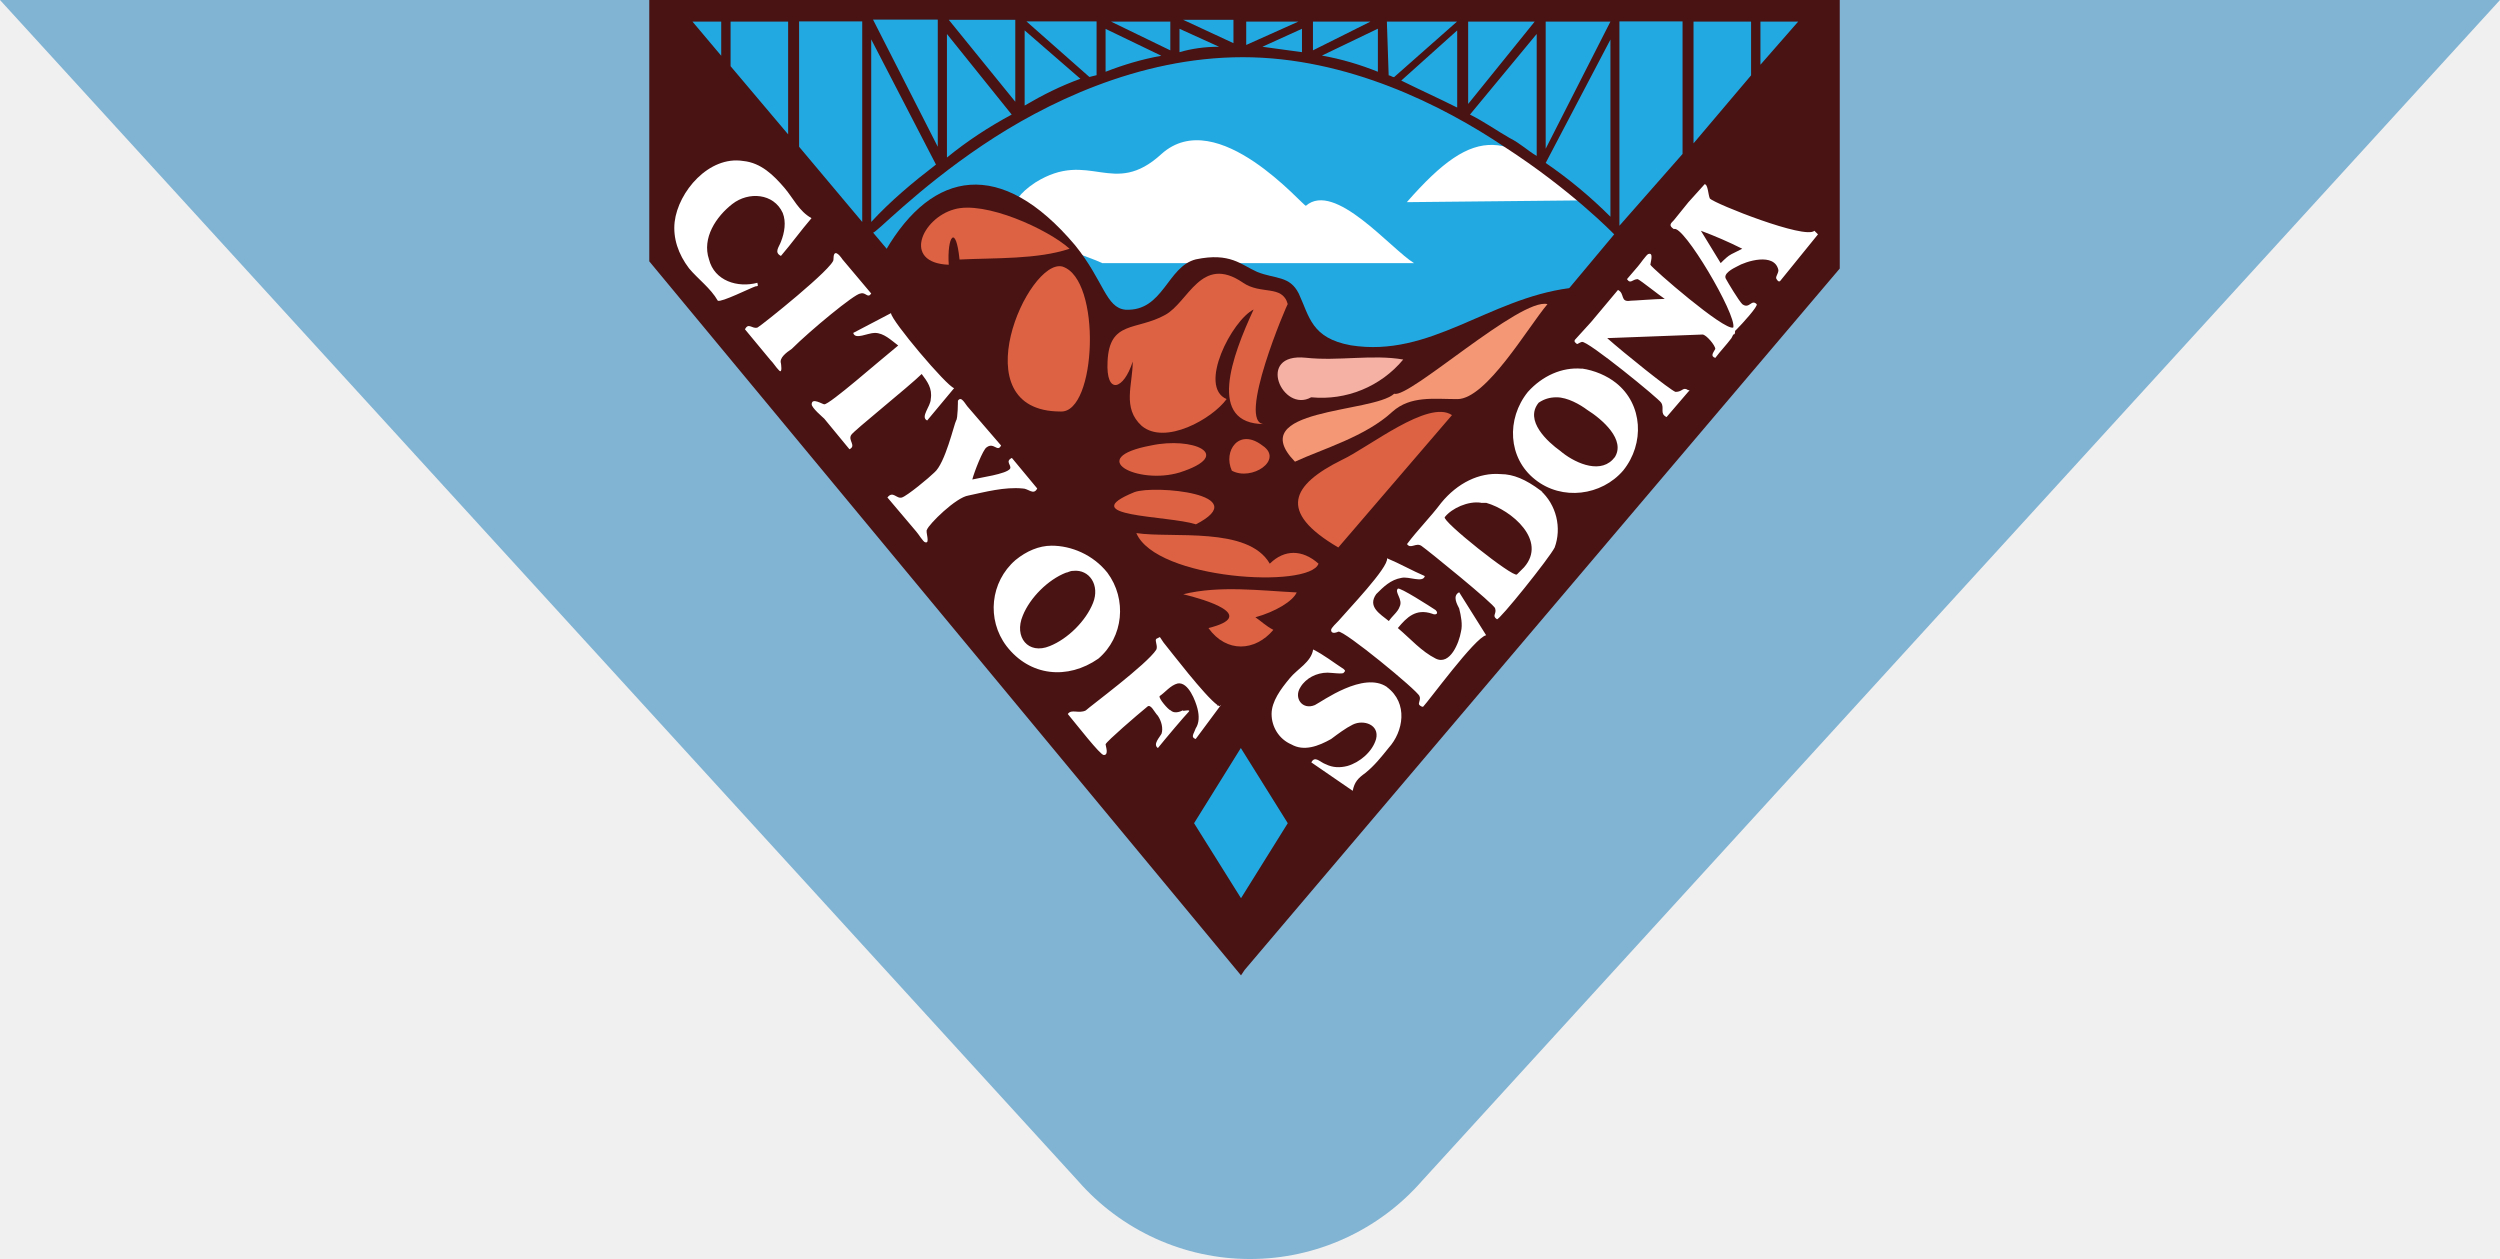
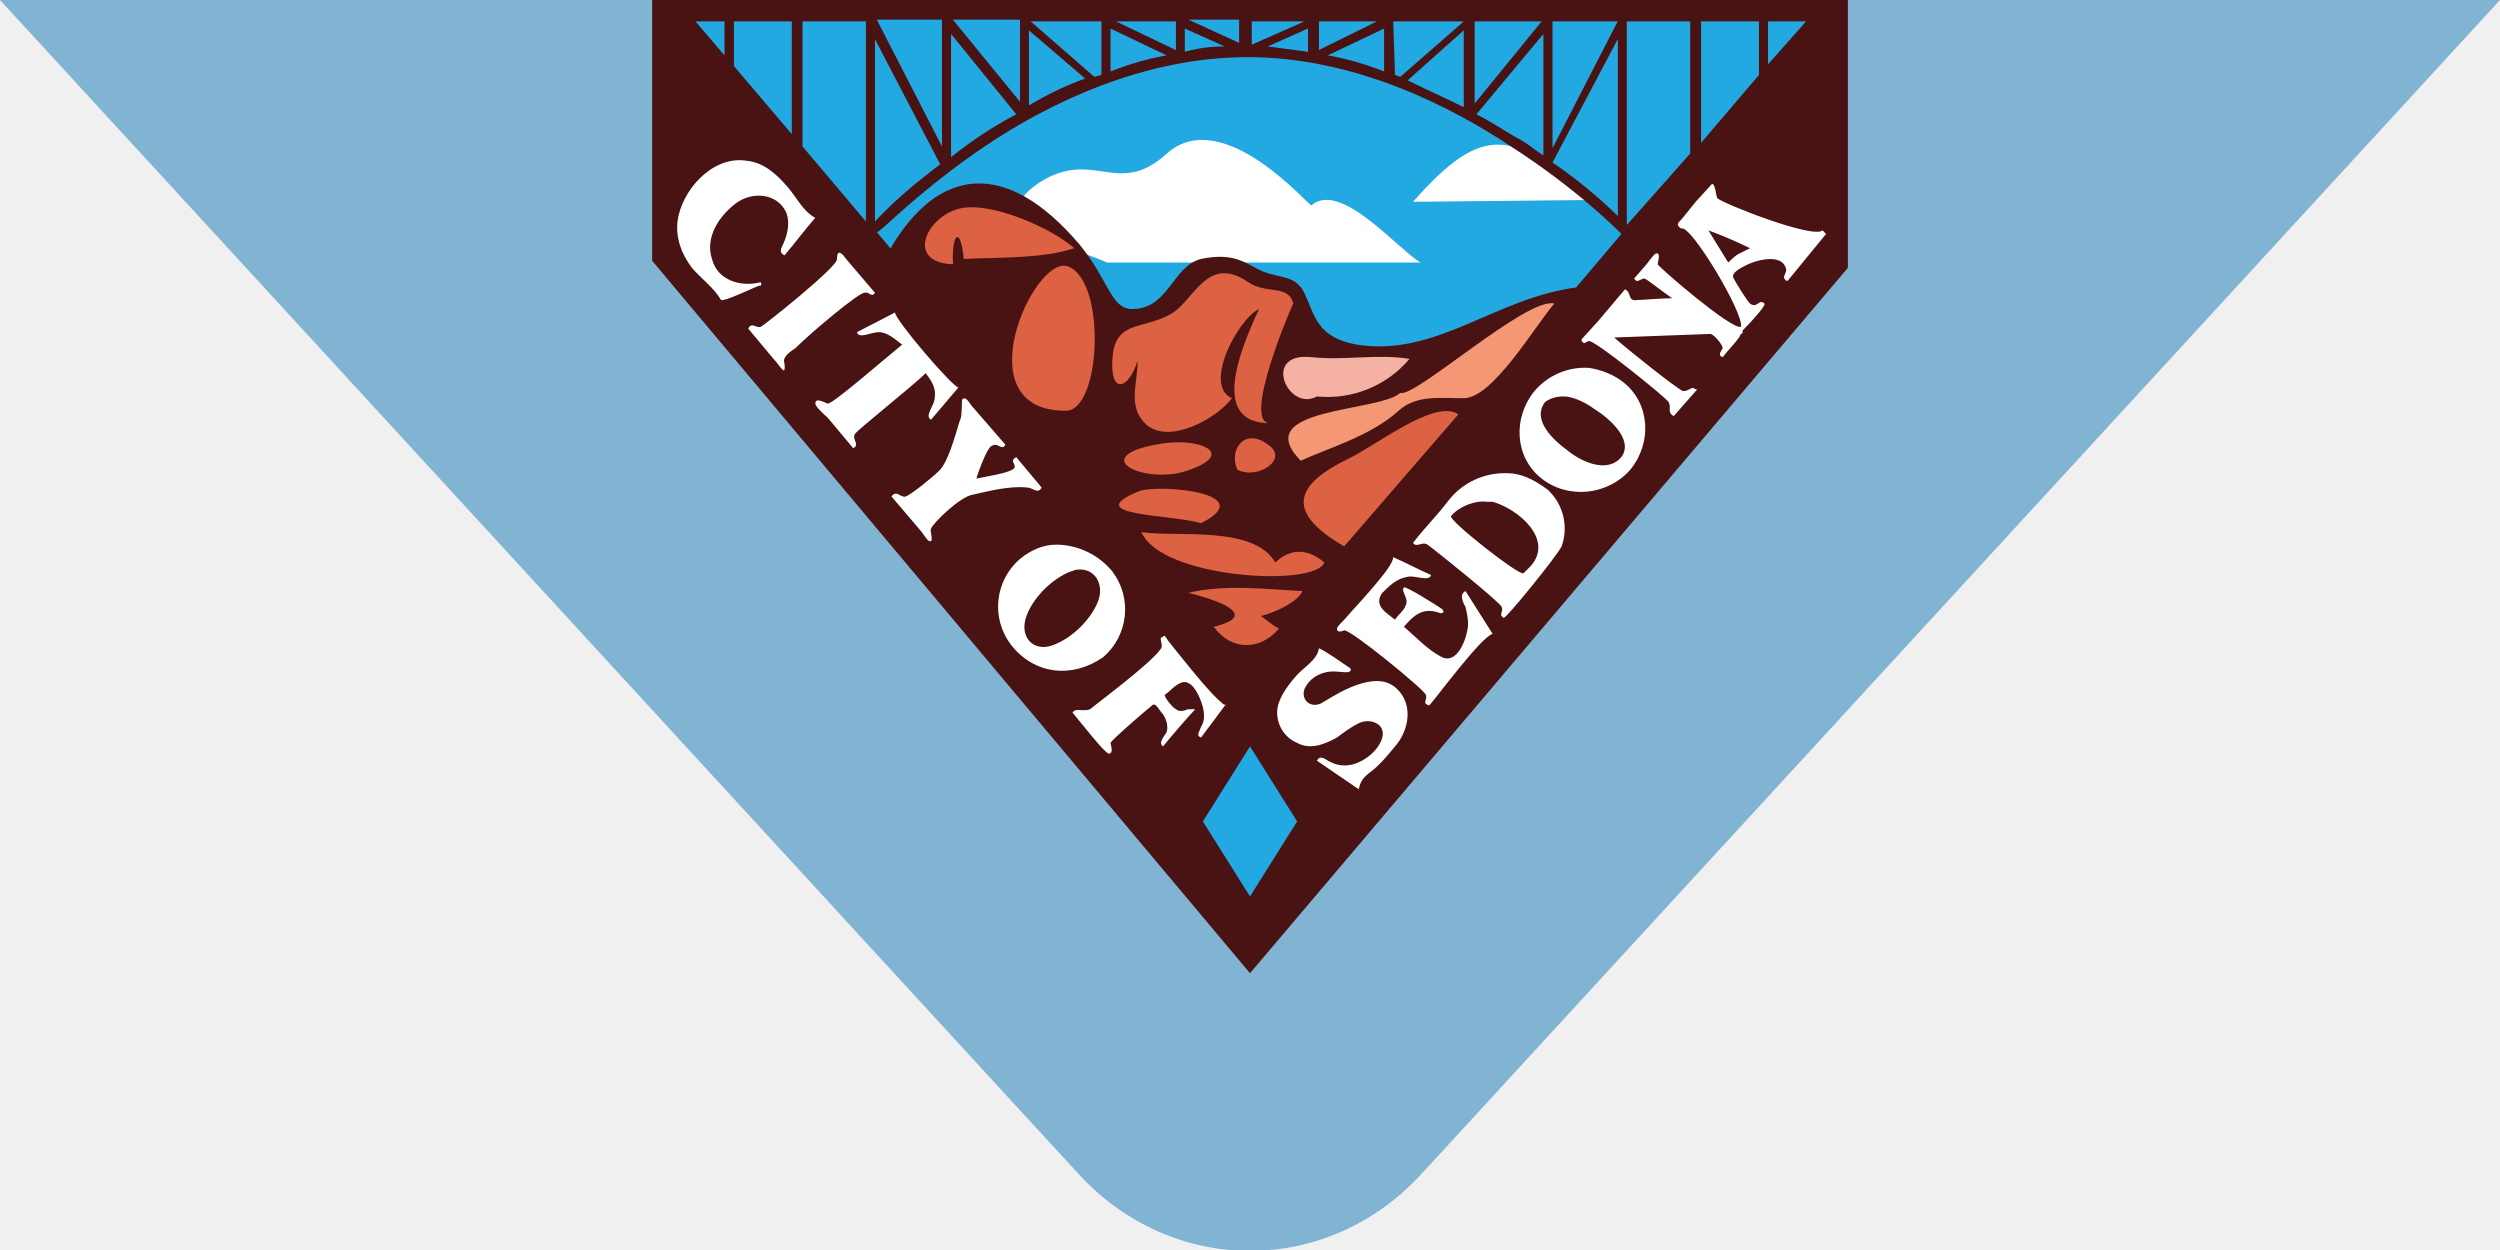
- <svg xmlns="http://www.w3.org/2000/svg" width="139" height="70" fill="none">
-   <path d="M139 0H0l59.93 65.65a12.7 12.7 0 0 0 19.14 0L139 0Z" fill="#81B3D3" />
-   <path d="M36.8.5 69 38.2 101.09.7 36.8.5Z" fill="#23A9E1" />
-   <path d="M61.27 14.63h17.35c-1.3-.8-4.41-4.58-6.01-3.19-.1.1-4.92-5.67-8.03-2.88-2.7 2.48-4-.3-7.02 1.59-3.6 2.39 2 3.68 3.71 4.47Zm26.78-3.49-9.83.1c3.91-4.47 5.62-3.98 9.83-.1Z" fill="#fff" />
-   <path d="M97.88 3.58V1.2h2.1l-2.1 2.4Zm-49.34 9.35c.1.1 2.4-2.38 6.11-4.87 3.41-2.29 8.63-4.88 14.45-4.88 5.81 0 11.13 2.69 14.54 4.98 3.7 2.39 6.01 4.77 6.11 4.87l-2.5 2.99c-4.52.6-7.73 3.88-12.14 3.18-2.2-.4-2.3-1.59-2.9-2.88-.5-1-1.31-.8-2.31-1.2-.9-.4-1.5-1.1-3.41-.7-1.6.4-1.8 2.9-3.91 2.8-1.1-.1-1.2-1.6-2.81-3.59-4.11-4.87-7.92-4.18-10.53.3L68.89 37.1 48.54 12.93ZM40.1 1.2v1.9l-1.6-1.9h1.6Zm54.06 0h3.2v2.99l-3.2 3.78V1.19Zm-4.12 11.35V1.19h3.51v7.37l-3.5 3.98s.1 0 0 0Zm-.5-10.35v9.85c-1.1-1.1-2.3-2.1-3.6-2.99l3.6-6.86Zm-4.1-.3v6.77c-.51-.3-.91-.7-1.51-1-.7-.4-1.4-.9-2.2-1.3l3.7-4.47Zm-4.42-.2v4.28c-1-.5-2.1-1-3.11-1.5l3.1-2.78Zm.6-.5h3.71l-3.7 4.58V1.19Zm4.31 0h3.61l-3.6 7.07V1.19Zm-8.82 0h3.9l-3.5 3.09c-.1 0-.2-.1-.3-.1l-.1-2.99Zm-.5.4v2.39c-1-.4-2-.7-3.11-.9l3.1-1.49Zm-4.22 0v1.3l-2.2-.3 2.2-1Zm-6.81 0 2.2 1c-.8 0-1.5.1-2.2.3v-1.3Zm-4.12 0 3.11 1.5c-1.1.2-2.1.5-3.1.89V1.59Zm3.61 1.2-3.3-1.6h3.3v1.6Zm3.51-.4-2.8-1.3h2.8v1.3Zm.7-1.2h2.91l-2.9 1.3v-1.3Zm3.72 0h3.2l-3.2 1.6v-1.6ZM60.57 4.28l-3.5-3.09h3.9v2.99l-.4.1Zm-3.6-2.59 3.1 2.69c-1.1.4-2.1.9-3.1 1.49V1.69Zm-4.32.2 3.6 4.48c-1.3.7-2.5 1.49-3.6 2.39V1.89Zm-4.21.3 3.6 6.96c-1.3 1-2.5 2-3.6 3.19V2.19Zm3.7 5.97-3.6-7.07h3.6v7.07Zm4.32-2.49L52.75 1.1h3.7v4.58Zm-12.64 1.8-3.2-3.79V1.2h3.2v6.27Zm.6-6.28h3.52v11.15l-3.51-4.18V1.19ZM69.3 0H36.1v14.53L69 54.23l.2-.3 33.09-39V0h-33Z" fill="#491213" />
-   <path d="m66.39 45.77 2.6-4.18 2.61 4.18-2.6 4.17-2.61-4.17Z" fill="#23A9E1" />
-   <path d="M74.41 30.44c-3.4-1.99-2.6-3.48.2-4.87 1.5-.7 4.81-3.38 6.12-2.49l-6.32 7.36Zm-2.3 2.5c-2.01-.1-4.32-.4-6.32.1 1.2.29 4.2 1.18 1.4 1.88 1 1.4 2.6 1.3 3.61.1-.4-.2-.7-.5-1-.7 1.1-.3 2.1-.9 2.3-1.39Zm1.2-1.6c-.9-.8-1.9-.8-2.71 0-1.2-2.09-5.42-1.4-7.42-1.7 1.1 2.6 9.63 3.1 10.13 1.7Zm-6.82-2.19c-1.6-.5-6.82-.4-3.41-1.79 1.1-.4 6.72.1 3.4 1.8Zm2-2.98c-.5-1.1.4-2.4 1.7-1.4 1.21.8-.6 2-1.7 1.4Zm-2.9.1c-2.31.7-5.32-.8-1.6-1.5 2.3-.5 4.7.5 1.6 1.5-.1 0 .1 0 0 0Zm-2.61-6.17c-.5 1.59-1.5 1.89-1.4 0 .1-2.3 1.6-1.7 3.2-2.59 1.3-.7 2-3.38 4.32-1.8 1 .7 2.2.1 2.5 1.2 0-.1-2.9 6.67-1.3 6.67-3.21 0-1.8-3.78-.6-6.37-1.2.6-3.11 4.28-1.5 4.98-.8 1.1-3.42 2.58-4.72 1.49-1.1-1-.5-2.29-.5-3.58Zm-4.01 2.78c-5.62 0-1.8-8.55.1-8.06 2.2.7 1.9 8.16-.1 8.06Zm-6.22-8.16c-2.6-.1-1.5-2.58.3-3.08 1.7-.5 5.21 1.1 6.42 2.19-1.8.6-4.11.5-6.12.6-.2-2-.7-1.3-.6.3Z" fill="#DC6243" />
-   <path d="M72 25.67c-2.9-2.99 4.32-2.69 5.52-3.78.8.3 7.02-5.37 8.52-4.98-1.1 1.3-3.4 5.28-5.01 5.28-1.3 0-2.6-.2-3.61.7-1.5 1.39-3.91 2.08-5.42 2.78Z" fill="#F49774" />
-   <path d="M72.9 22.09c-1.6.9-3.1-2.49-.3-2.2 1.81.2 3.72-.2 5.42.1a5.9 5.9 0 0 1-5.11 2.1Z" fill="#F4B1A4" />
-   <path d="M51.25 20.8c.3.4.6.79.5 1.39 0 .4-.6 1-.2 1.19l1.5-1.8c-.4-.09-3.51-3.77-3.51-4.17l-2.1 1.1c.1.4.8 0 1.2 0 .5 0 .9.4 1.3.7-1.1.89-3.8 3.27-4.11 3.27-.1 0-.7-.4-.7 0 0 .2.6.7.7.8l1.4 1.7c.4-.2-.1-.5.1-.8.1-.2 3.21-2.69 3.92-3.39Zm-3.41-4.48c.3-.1.4.3.6 0l-1.6-1.9c-.2-.3-.5-.6-.5 0 .1.4-4.02 3.69-4.22 3.79-.3.1-.5-.3-.7.1l1.4 1.69c.2.2.3.4.5.6.2.2.1-.4.1-.4-.1-.3.3-.6.6-.8 1-1 3.51-3.08 3.82-3.08Zm-5.72-.6c-1.1.3-2.4-.1-2.7-1.3-.4-1.19.4-2.38 1.3-3.08.9-.7 2.3-.6 2.8.5.2.5.1 1.1-.1 1.6-.1.29-.4.59 0 .79.6-.7 1.1-1.4 1.7-2.1-.7-.39-1-1.09-1.5-1.68-.6-.7-1.3-1.4-2.3-1.5-1.9-.3-3.61 1.7-3.81 3.39-.1.9.2 1.79.8 2.58.5.6 1.2 1.1 1.6 1.8.2.1 1.8-.7 2.1-.8.21 0 .1-.1.1-.2 0 0-.5.2 0 0ZM67.69 39.2c-.7-.5-2.6-2.99-3-3.48l-.2-.3-.2.1c-.1.1.1.4 0 .6-.5.8-3.72 3.18-3.92 3.38-.4.2-.8-.1-1 .2.5.6 1.8 2.28 2 2.28.3 0 .1-.5.1-.6.1-.2 1.7-1.58 2.31-2.08.2-.2.4.3.6.5.2.3.3.7.2 1-.1.19-.5.59-.2.79.4-.5 1.5-1.8 1.7-2 .2-.2-.4 0-.3-.1-.2.1-.5.2-.7 0-.1 0-.7-.69-.6-.79.3-.2.6-.6 1-.7.6-.1 1 1 1.1 1.4.1.4.1.8-.1 1.1-.1.3-.3.49 0 .59l1.41-1.9c0 .1-.1.1-.2 0 .1.1-.1 0 0 0Zm-9.22-8.86c-.7 0-1.4.3-2.01.8a3.52 3.52 0 0 0-.5 4.78c1.3 1.69 3.4 1.89 5.11.7 1.4-1.2 1.6-3.3.5-4.78-.8-1-2-1.5-3.1-1.5Zm1.2 1.4c.9-.1 1.5.8 1.1 1.79-.4 1-1.4 1.99-2.4 2.39-1.2.5-2.01-.5-1.5-1.7.4-.99 1.4-1.99 2.4-2.38.1 0 .2-.1.4-.1Zm-2.8-4.58c.3 0 .6.4.8 0l-1.41-1.7c-.4.2 0 .4-.1.6-.2.3-1.7.5-2.1.6.1-.4.6-1.69.8-1.79.4-.3.6.3.8-.1l-1.8-2.09c-.2-.2-.4-.7-.6-.4 0 0 0 1-.1 1.1-.11.2-.61 2.39-1.21 2.89-.3.3-1.5 1.29-1.8 1.39-.3.1-.5-.4-.81 0l1.6 1.89c.1.1.4.6.5.6.3.1 0-.6.1-.7.1-.3 1.61-1.8 2.31-1.9.9-.19 2-.49 3.01-.39-.2 0 .2 0 0 0Zm24.26 6.67c.1.4.2.9.1 1.29-.1.6-.6 1.89-1.4 1.5-.8-.4-1.4-1.1-2.11-1.7.5-.6 1-1.1 1.9-.8.2.1.4 0 .2-.2-.3-.2-2-1.29-2.1-1.19-.2.2.3.6.1 1-.1.3-.4.5-.6.8-.5-.4-1.2-.8-.7-1.5.4-.4.8-.8 1.4-.9.4-.1 1.2.3 1.3-.1-.7-.3-1.4-.7-2.1-.99.1.5-2.2 2.89-2.7 3.48-.1.1-.41.4-.41.5 0 .3.4.1.4.1.3-.1 4.41 3.28 4.51 3.58.1.2-.1.4 0 .5 0 0 .1.1.2.1.3-.3 2.91-3.88 3.51-3.98l-1.5-2.39c-.4.2-.1.7 0 .9Zm-4.01 4.37c-1.3-.9-3.61.8-4.01 1-.7.3-1.2-.4-.8-1 .3-.5.9-.8 1.5-.8.2 0 .9.1.9 0 .1-.1.1-.1 0-.2-.6-.39-1.1-.79-1.7-1.09-.1.7-.9 1.1-1.3 1.6-.5.6-1.01 1.29-1.01 1.99s.4 1.39 1.1 1.69c.7.4 1.5.1 2.21-.3.4-.3.8-.6 1.2-.8.6-.3 1.5 0 1.3.8-.2.7-.9 1.3-1.6 1.5-.4.1-.8.1-1.2-.1-.3-.1-.6-.5-.8-.1l2.3 1.58c.1-.5.3-.7.7-.99.5-.4.9-.9 1.3-1.4.81-.89 1.11-2.48-.1-3.38Zm17.65-27.95c0 .1 0 .1 0 0l-.9 1-.8.99c-.2.2-.3.3 0 .5.5-.3 3.5 4.77 3.3 5.47-.5.2-4.51-3.29-4.61-3.49 0-.1.2-.7-.1-.6-.1 0-.5.6-.6.7l-.6.7c.2.3.3 0 .6 0 .2.1 1.2.9 1.5 1.1-.5 0-1.7.1-1.9.1-.6.1-.3-.4-.7-.6l-1.5 1.79-.91 1v.1c.2.2.1.1.4 0 .3-.1 4.31 3.18 4.41 3.38.2.3-.1.6.3.8l1.2-1.4c.1-.1.1-.1 0-.1-.3-.2-.3.1-.7.1-.3-.1-2.9-2.19-3.8-2.99l5.3-.2c.2 0 .71.6.71.8-.1.2-.3.4 0 .5.3-.4.6-.7.9-1.1l.1-.2c.1 0 .1-.1.1-.2l.1-.1c.3-.3 1.2-1.29 1.1-1.39-.3-.3-.4.3-.8 0-.2-.2-.8-1.2-.9-1.39-.2-.3.4-.6.6-.7.5-.3 2.1-.8 2.31.2 0 .2-.2.4-.1.5 0 0 .1.2.2.1l2.1-2.59-.2-.2c-.5.5-5.51-1.49-5.81-1.79-.1-.2-.1-.8-.3-.8Zm-.2 2.58c.8.3 1.5.6 2.3 1l-.6.3c-.2.1-.4.3-.6.5l-1.1-1.8Zm-6.62 7.67c-1.1-.1-2.2.4-3 1.29-1.21 1.5-1.11 3.68.4 4.87 1.5 1.2 3.7.9 4.9-.5 1.2-1.49 1.1-3.68-.4-4.87-.5-.4-1.2-.7-1.9-.8Zm-1.4 1.59c.6 0 1.3.4 1.7.7.8.5 2.2 1.68 1.5 2.68 0-.1.1-.1-.1.1-.8.8-2.2.1-2.9-.5-.7-.5-2.01-1.69-1.2-2.68.3-.2.6-.3 1-.3Zm-3.11 4.27c-1.2-.1-2.41.5-3.31 1.6-.6.8-1.3 1.49-1.9 2.29.2.3.5-.1.8.1.3.2 4.1 3.28 4.1 3.48.1.3-.2.4.1.6.1.1 2.91-3.39 3.21-3.99.4-1.09.1-2.38-.8-3.18.1.1.2.1 0 0-.8-.6-1.5-.9-2.2-.9Zm-1.1 1.6h.3c1.4.4 3.4 2.09 2.1 3.58l-.4.4c-.2.2-4.21-2.99-4.01-3.19.4-.5 1.3-.9 2-.8Z" fill="#fff" />
+ <svg xmlns="http://www.w3.org/2000/svg" width="140" height="70" fill="none">
+   <g clip-path="url(#a)">
+     <path fill="#81B3D3" d="M140 0H0l60.36 65.7c5.28 5.8 14 5.8 19.28 0L140 0Z" />
+     <path fill="#23A9E1" d="M37.23.5 69.8 38.4 102.26.7 37.23.5Z" />
+     <path fill="#fff" d="M61.99 14.7h17.55c-1.32-.8-4.47-4.6-6.1-3.2-.1.1-4.96-5.7-8.1-2.9-2.75 2.5-4.06-.3-7.1 1.6-3.66 2.4 2.02 3.7 3.75 4.5Zm27.08-3.5-9.94.1c3.96-4.5 5.68-4 9.94-.1Z" />
+     <path fill="#491213" d="M99.01 3.6V1.2h2.13l-2.13 2.4ZM49.11 13c.1.1 2.43-2.4 6.18-4.9 3.45-2.3 8.72-4.9 14.6-4.9 5.9 0 11.27 2.7 14.72 5 3.75 2.4 6.09 4.8 6.19 4.9l-2.54 3c-4.56.6-7.81 3.9-12.27 3.2-2.24-.4-2.34-1.6-2.95-2.9-.5-1-1.32-.8-2.33-1.2-.91-.4-1.52-1.1-3.45-.7-1.62.4-1.83 2.9-3.96 2.8-1.11-.1-1.21-1.6-2.84-3.6-4.16-4.9-7.95-4.29-10.59.21L49.1 13ZM40.57 1.2v1.9l-1.62-1.9h1.62Zm54.68 0h3.25v3L95.26 8V1.2ZM91.1 12.6V1.2h3.55v7.4l-3.55 4Zm-.5-10.4v9.9a26.33 26.33 0 0 0-3.66-3l3.65-6.9Zm-4.17-.3v6.8c-.5-.3-.9-.7-1.52-1-.7-.4-1.42-.9-2.23-1.3l3.75-4.5Zm-4.46-.2V6c-1.01-.5-2.13-1-3.14-1.5l3.14-2.8Zm.61-.5h3.75l-3.75 4.6V1.2Zm4.36 0h3.65l-3.65 7.1V1.2Zm-8.93 0h3.96l-3.55 3.1c-.1 0-.2-.1-.3-.1l-.1-3Zm-.5.4V4c-1.02-.4-2.03-.7-3.15-.9l3.15-1.5Zm-4.26 0v1.3L71 2.6l2.24-1Zm-6.9 0 2.23 1c-.81 0-1.52.1-2.23.3V1.6Zm-4.16 0 3.14 1.5c-1.11.2-2.13.5-3.14.9V1.6Zm3.65 1.2L62.5 1.2h3.35v1.6Zm3.55-.4-2.84-1.3h2.84v1.3Zm.71-1.2h2.94L70.1 2.5V1.2Zm3.76 0h3.24l-3.24 1.6V1.2ZM61.28 4.3l-3.56-3.1h3.96v3l-.4.1Zm-3.66-2.6 3.15 2.7c-1.12.4-2.13.9-3.15 1.5V1.7Zm-4.36.2 3.65 4.5a22.9 22.9 0 0 0-3.65 2.4V1.9ZM49 2.2l3.65 7c-1.32 1-2.53 2-3.65 3.2V2.2Zm3.75 6L49.1 1.1h3.65v7.1Zm4.37-2.5-3.76-4.6h3.76v4.6ZM44.33 7.5 41.1 3.7V1.2h3.24v6.3Zm.61-6.3h3.55v11.2l-3.55-4.2v-7ZM36.52 0v14.6L70 54.5 103.48 15V0H36.52Z" />
+     <path fill="#23A9E1" d="M67.36 46 70 41.8l2.64 4.2L70 50.2 67.36 46Z" />
+     <path fill="#DC6243" d="M75.28 30.6c-3.45-2-2.64-3.5.2-4.9 1.52-.7 4.87-3.4 6.19-2.5l-6.4 7.4Zm-2.34 2.5c-2.03-.1-4.36-.4-6.39.1 1.22.3 4.26 1.2 1.42 1.9 1.02 1.4 2.64 1.3 3.65.1-.4-.2-.7-.5-1.01-.7 1.11-.3 2.13-.9 2.33-1.4Zm1.22-1.6c-.91-.8-1.93-.8-2.74 0-1.22-2.1-5.48-1.4-7.5-1.7 1.1 2.6 9.73 3.1 10.24 1.7Zm-6.9-2.2c-1.62-.5-6.9-.4-3.45-1.8 1.12-.4 6.8.1 3.45 1.8Zm2.03-3c-.5-1.1.4-2.4 1.72-1.4 1.22.8-.6 2-1.72 1.4Zm-2.94.1c-2.34.7-5.38-.8-1.63-1.5 2.34-.5 4.77.5 1.63 1.5.1 0-.1 0 0 0Zm-2.64-6.2c-.5 1.6-1.52 1.9-1.42 0 .1-2.3 1.62-1.7 3.25-2.6 1.31-.7 2.03-3.4 4.36-1.8 1.01.7 2.23.1 2.53 1.2 0-.1-2.94 6.7-1.31 6.7-3.25 0-1.83-3.8-.61-6.4-1.22.6-3.15 4.3-1.52 5-.82 1.1-3.45 2.6-4.77 1.5-1.12-1-.51-2.3-.51-3.6ZM59.65 23c-5.68 0-1.82-8.6.1-8.1 2.24.7 1.93 8.2-.1 8.1Zm-6.29-8.2c-2.64-.1-1.52-2.6.3-3.1 1.73-.5 5.28 1.1 6.5 2.2-1.83.6-4.16.5-6.19.6-.2-2-.7-1.3-.6.3Z" />
+     <path fill="#F49774" d="M72.84 25.8c-2.94-3 4.36-2.7 5.58-3.8.81.3 7.1-5.4 8.62-5-1.11 1.3-3.45 5.3-5.07 5.3-1.32 0-2.64-.2-3.65.7-1.52 1.4-3.96 2.1-5.48 2.8Z" />
+     <path fill="#F4B1A4" d="M73.75 22.2c-1.62.9-3.14-2.5-.3-2.2 1.83.2 3.75-.2 5.48.1a5.99 5.99 0 0 1-5.18 2.1Z" />
+     <path fill="#fff" d="M51.84 20.9c.3.4.6.8.5 1.4 0 .4-.6 1-.2 1.2l1.53-1.8c-.4-.1-3.55-3.8-3.55-4.2l-2.13 1.1c.1.4.8 0 1.21 0 .51 0 .92.4 1.32.7-1.11.9-3.85 3.3-4.16 3.3-.1 0-.7-.4-.7 0 0 .2.6.7.7.8l1.42 1.7c.4-.2-.1-.5.1-.8.1-.2 3.25-2.7 3.96-3.4Zm-3.45-4.5c.3-.1.4.3.61 0l-1.62-1.9c-.2-.3-.51-.6-.51 0 .1.4-4.06 3.7-4.26 3.8-.3.1-.5-.3-.71.1l1.42 1.7c.2.2.3.4.5.6.2.2.1-.4.1-.4-.1-.3.31-.6.62-.8 1.01-1 3.55-3.1 3.85-3.1Zm-5.78-.6c-1.12.3-2.44-.1-2.74-1.3-.4-1.2.4-2.4 1.32-3.1.91-.7 2.33-.6 2.84.5.2.5.1 1.1-.1 1.6-.1.3-.4.6 0 .8.6-.7 1.11-1.4 1.72-2.1-.7-.4-1.01-1.1-1.52-1.7-.6-.7-1.32-1.4-2.33-1.5-1.93-.3-3.65 1.7-3.86 3.4-.1.9.2 1.8.81 2.6.51.6 1.22 1.1 1.63 1.8.2.1 1.82-.7 2.13-.8.2 0 .1-.1.1-.2 0 0-.5.2 0 0Zm25.87 23.6c-.71-.5-2.64-3-3.05-3.5l-.2-.3-.2.1c-.1.1.1.4 0 .6-.5.8-3.75 3.2-3.96 3.4-.4.2-.8-.1-1.01.2.5.6 1.82 2.3 2.03 2.3.3 0 .1-.5.1-.6.1-.2 1.72-1.6 2.33-2.1.2-.2.4.3.61.5.2.3.3.7.2 1-.1.2-.5.6-.2.8.4-.5 1.52-1.8 1.73-2 .2-.2-.41 0-.3-.1-.21.1-.52.2-.72 0-.1 0-.71-.7-.6-.8.3-.2.6-.6 1-.7.62-.1 1.02 1 1.12 1.4.1.4.1.8-.1 1.1-.1.3-.3.5 0 .6l1.42-1.9c0 .1-.1.1-.2 0 .1.1-.1 0 0 0Zm-9.34-8.9c-.7 0-1.42.3-2.02.8a3.52 3.52 0 0 0-.51 4.8c1.32 1.7 3.45 1.9 5.17.7a3.52 3.52 0 0 0 .51-4.8 4.1 4.1 0 0 0-3.14-1.5Zm1.22 1.4c.92-.1 1.52.8 1.12 1.8-.4 1-1.42 2-2.44 2.4-1.21.5-2.03-.5-1.52-1.7.4-1 1.42-2 2.44-2.4.1 0 .2-.1.4-.1Zm-2.84-4.6c.3 0 .61.4.81 0l-1.42-1.7c-.4.2 0 .4-.1.6-.2.3-1.72.5-2.13.6.1-.4.61-1.7.81-1.8.4-.3.61.3.81-.1l-1.82-2.1c-.2-.2-.4-.7-.61-.4 0 0 0 1-.1 1.1-.1.2-.61 2.4-1.22 2.9-.3.3-1.52 1.3-1.83 1.4-.3.1-.5-.4-.8 0l1.62 1.9c.1.1.4.6.5.6.3.1 0-.6.1-.7.1-.3 1.63-1.8 2.34-1.9.91-.2 2.03-.5 3.04-.4.2 0-.2 0 0 0ZM82.07 34c.1.4.2.9.1 1.3-.1.6-.6 1.9-1.42 1.5-.8-.4-1.42-1.1-2.13-1.7.51-.6 1.02-1.1 1.93-.8.2.1.4 0 .2-.2-.3-.2-2.03-1.3-2.13-1.2-.2.2.3.6.1 1-.1.3-.4.5-.6.8-.51-.4-1.22-.8-.71-1.5.4-.4.8-.8 1.42-.9.4-.1 1.21.3 1.31-.1-.7-.3-1.42-.7-2.13-1 .1.5-2.23 2.9-2.73 3.5-.1.1-.41.4-.41.5 0 .3.4.1.4.1.31-.1 4.47 3.3 4.57 3.6.1.2-.1.4 0 .5 0 0 .1.1.2.1.3-.3 2.95-3.9 3.55-4l-1.52-2.4c-.4.2-.1.7 0 .9Zm-4.06 4.4c-1.31-.9-3.65.8-4.05 1-.71.3-1.22-.4-.81-1 .3-.5.9-.8 1.52-.8.2 0 .91.1.91 0 .1-.1.1-.1 0-.2-.6-.4-1.12-.8-1.72-1.1-.1.7-.92 1.1-1.32 1.6-.51.6-1.02 1.3-1.02 2s.4 1.4 1.12 1.7c.7.4 1.52.1 2.23-.3.4-.3.81-.6 1.22-.8.6-.3 1.52 0 1.32.8-.2.7-.92 1.3-1.63 1.5-.4.1-.8.1-1.21-.1-.3-.1-.61-.5-.82-.1l2.34 1.6c.1-.5.3-.7.7-1 .51-.4.92-.9 1.33-1.4.8-.9 1.11-2.5-.1-3.4Zm17.86-28.1c0 .1 0 .1 0 0l-.91 1-.81 1c-.2.2-.3.3 0 .5.5-.3 3.55 4.8 3.34 5.5-.5.2-4.56-3.3-4.66-3.5 0-.1.2-.7-.1-.6-.1 0-.51.6-.61.7l-.61.7c.2.3.3 0 .6 0 .2.1 1.22.9 1.53 1.1-.51 0-1.73.1-1.93.1-.6.1-.3-.4-.71-.6L89.48 18l-.91 1v.1c.2.2.1.1.4 0 .3-.1 4.36 3.2 4.46 3.4.2.3-.1.6.3.8l1.23-1.4c.1-.1.1-.1 0-.1-.3-.2-.3.1-.71.1-.3-.1-2.95-2.2-3.86-3l5.38-.2c.2 0 .7.6.7.8-.1.2-.3.4 0 .5.31-.4.62-.7.92-1.1l.1-.2c.1 0 .1-.1.1-.2l.1-.1c.31-.3 1.22-1.3 1.12-1.4-.3-.3-.4.3-.81 0-.2-.2-.81-1.2-.91-1.4-.2-.3.4-.6.6-.7.51-.3 2.14-.8 2.34.2 0 .2-.2.4-.1.5 0 0 .1.2.2.1l2.13-2.6-.2-.2c-.5.5-5.58-1.5-5.89-1.8-.1-.2-.1-.8-.3-.8Zm-.2 2.6c.8.3 1.52.6 2.33 1l-.6.3c-.21.1-.41.3-.62.5l-1.11-1.8Zm-6.7 7.7a3.7 3.7 0 0 0-3.04 1.3c-1.22 1.5-1.12 3.7.4 4.9 1.53 1.2 3.76.9 4.97-.5 1.22-1.5 1.12-3.7-.4-4.9-.5-.4-1.22-.7-1.93-.8Zm-1.42 1.6c.6 0 1.32.4 1.73.7.8.5 2.23 1.7 1.52 2.7 0-.1.1-.1-.1.1-.82.8-2.24.1-2.95-.5-.7-.5-2.03-1.7-1.21-2.7.3-.2.6-.3 1.01-.3Zm-3.14 4.3a4 4 0 0 0-3.35 1.6c-.61.8-1.32 1.5-1.93 2.3.2.3.5-.1.81.1.3.2 4.16 3.3 4.16 3.5.1.3-.2.4.1.6.1.1 2.94-3.4 3.25-4 .4-1.1.1-2.4-.81-3.2.1.1.2.1 0 0-.81-.6-1.52-.9-2.23-.9Zm-1.12 1.6h.3c1.42.4 3.45 2.1 2.13 3.6l-.4.4c-.2.2-4.26-3-4.06-3.2.4-.5 1.32-.9 2.03-.8Z" />
+   </g>
+   <defs>
+     <clipPath id="a">
+       <path fill="#fff" d="M0 0h140v70H0z" />
+     </clipPath>
+   </defs>
</svg>
